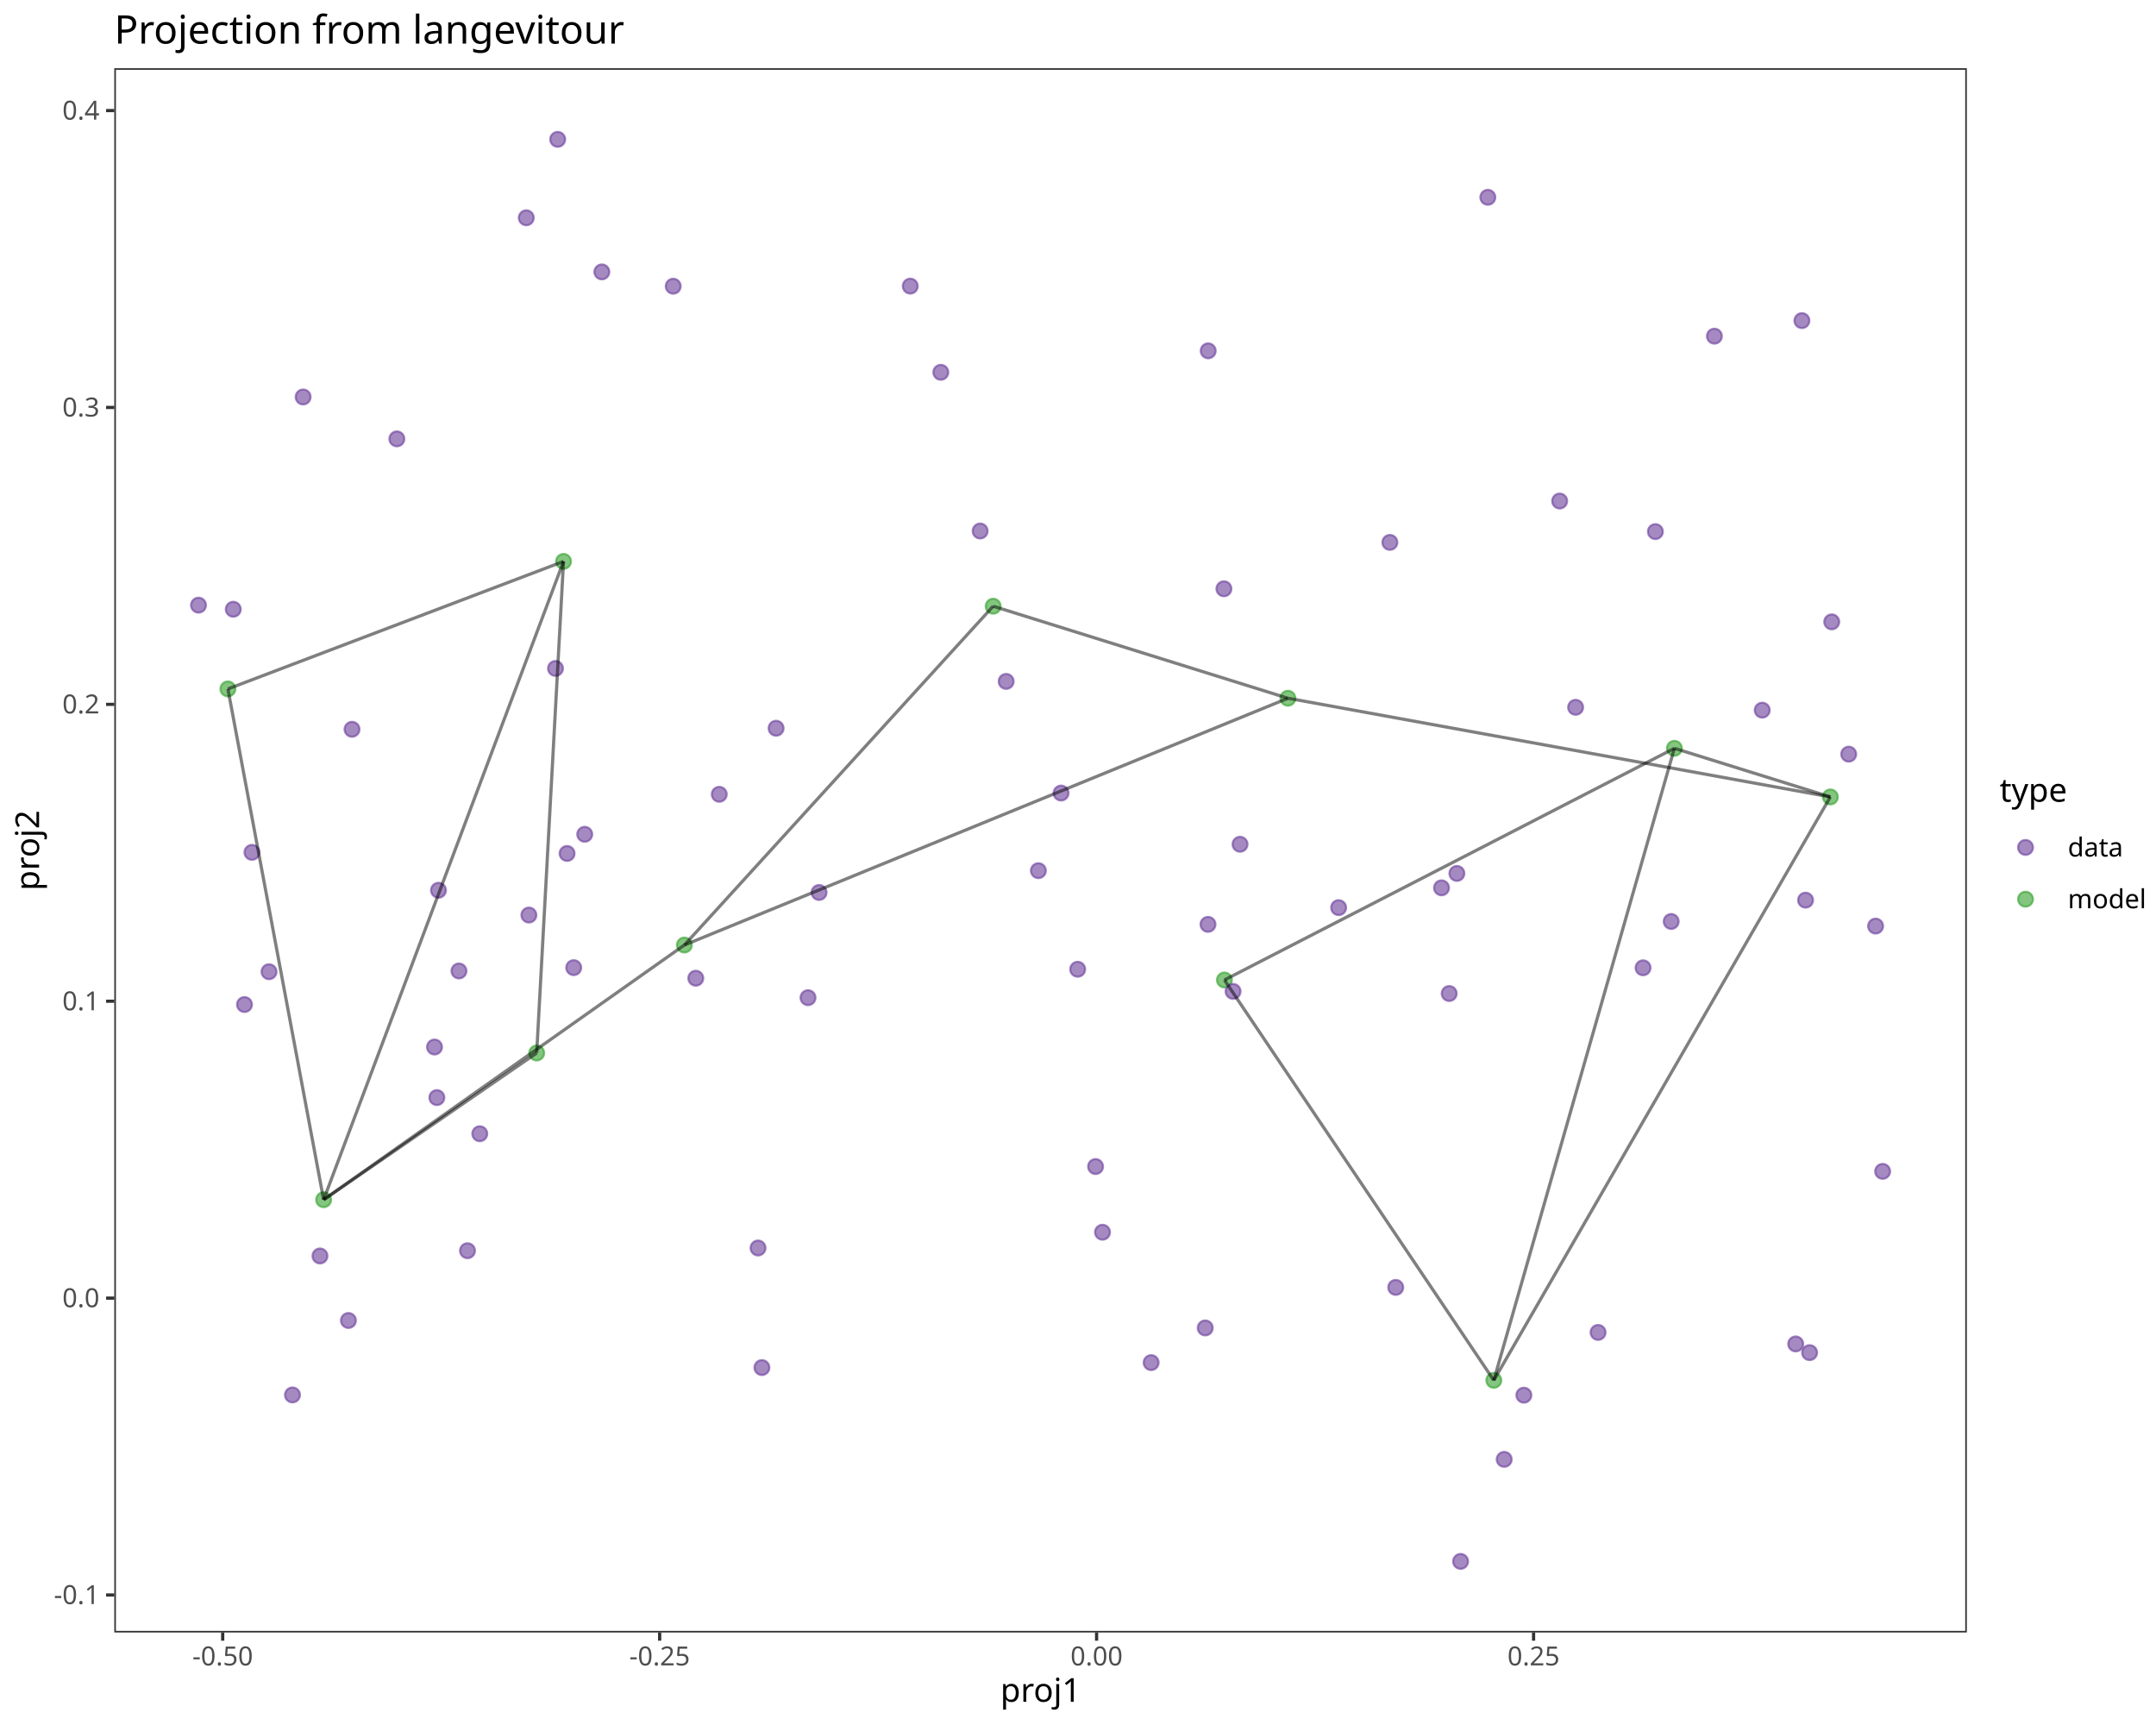
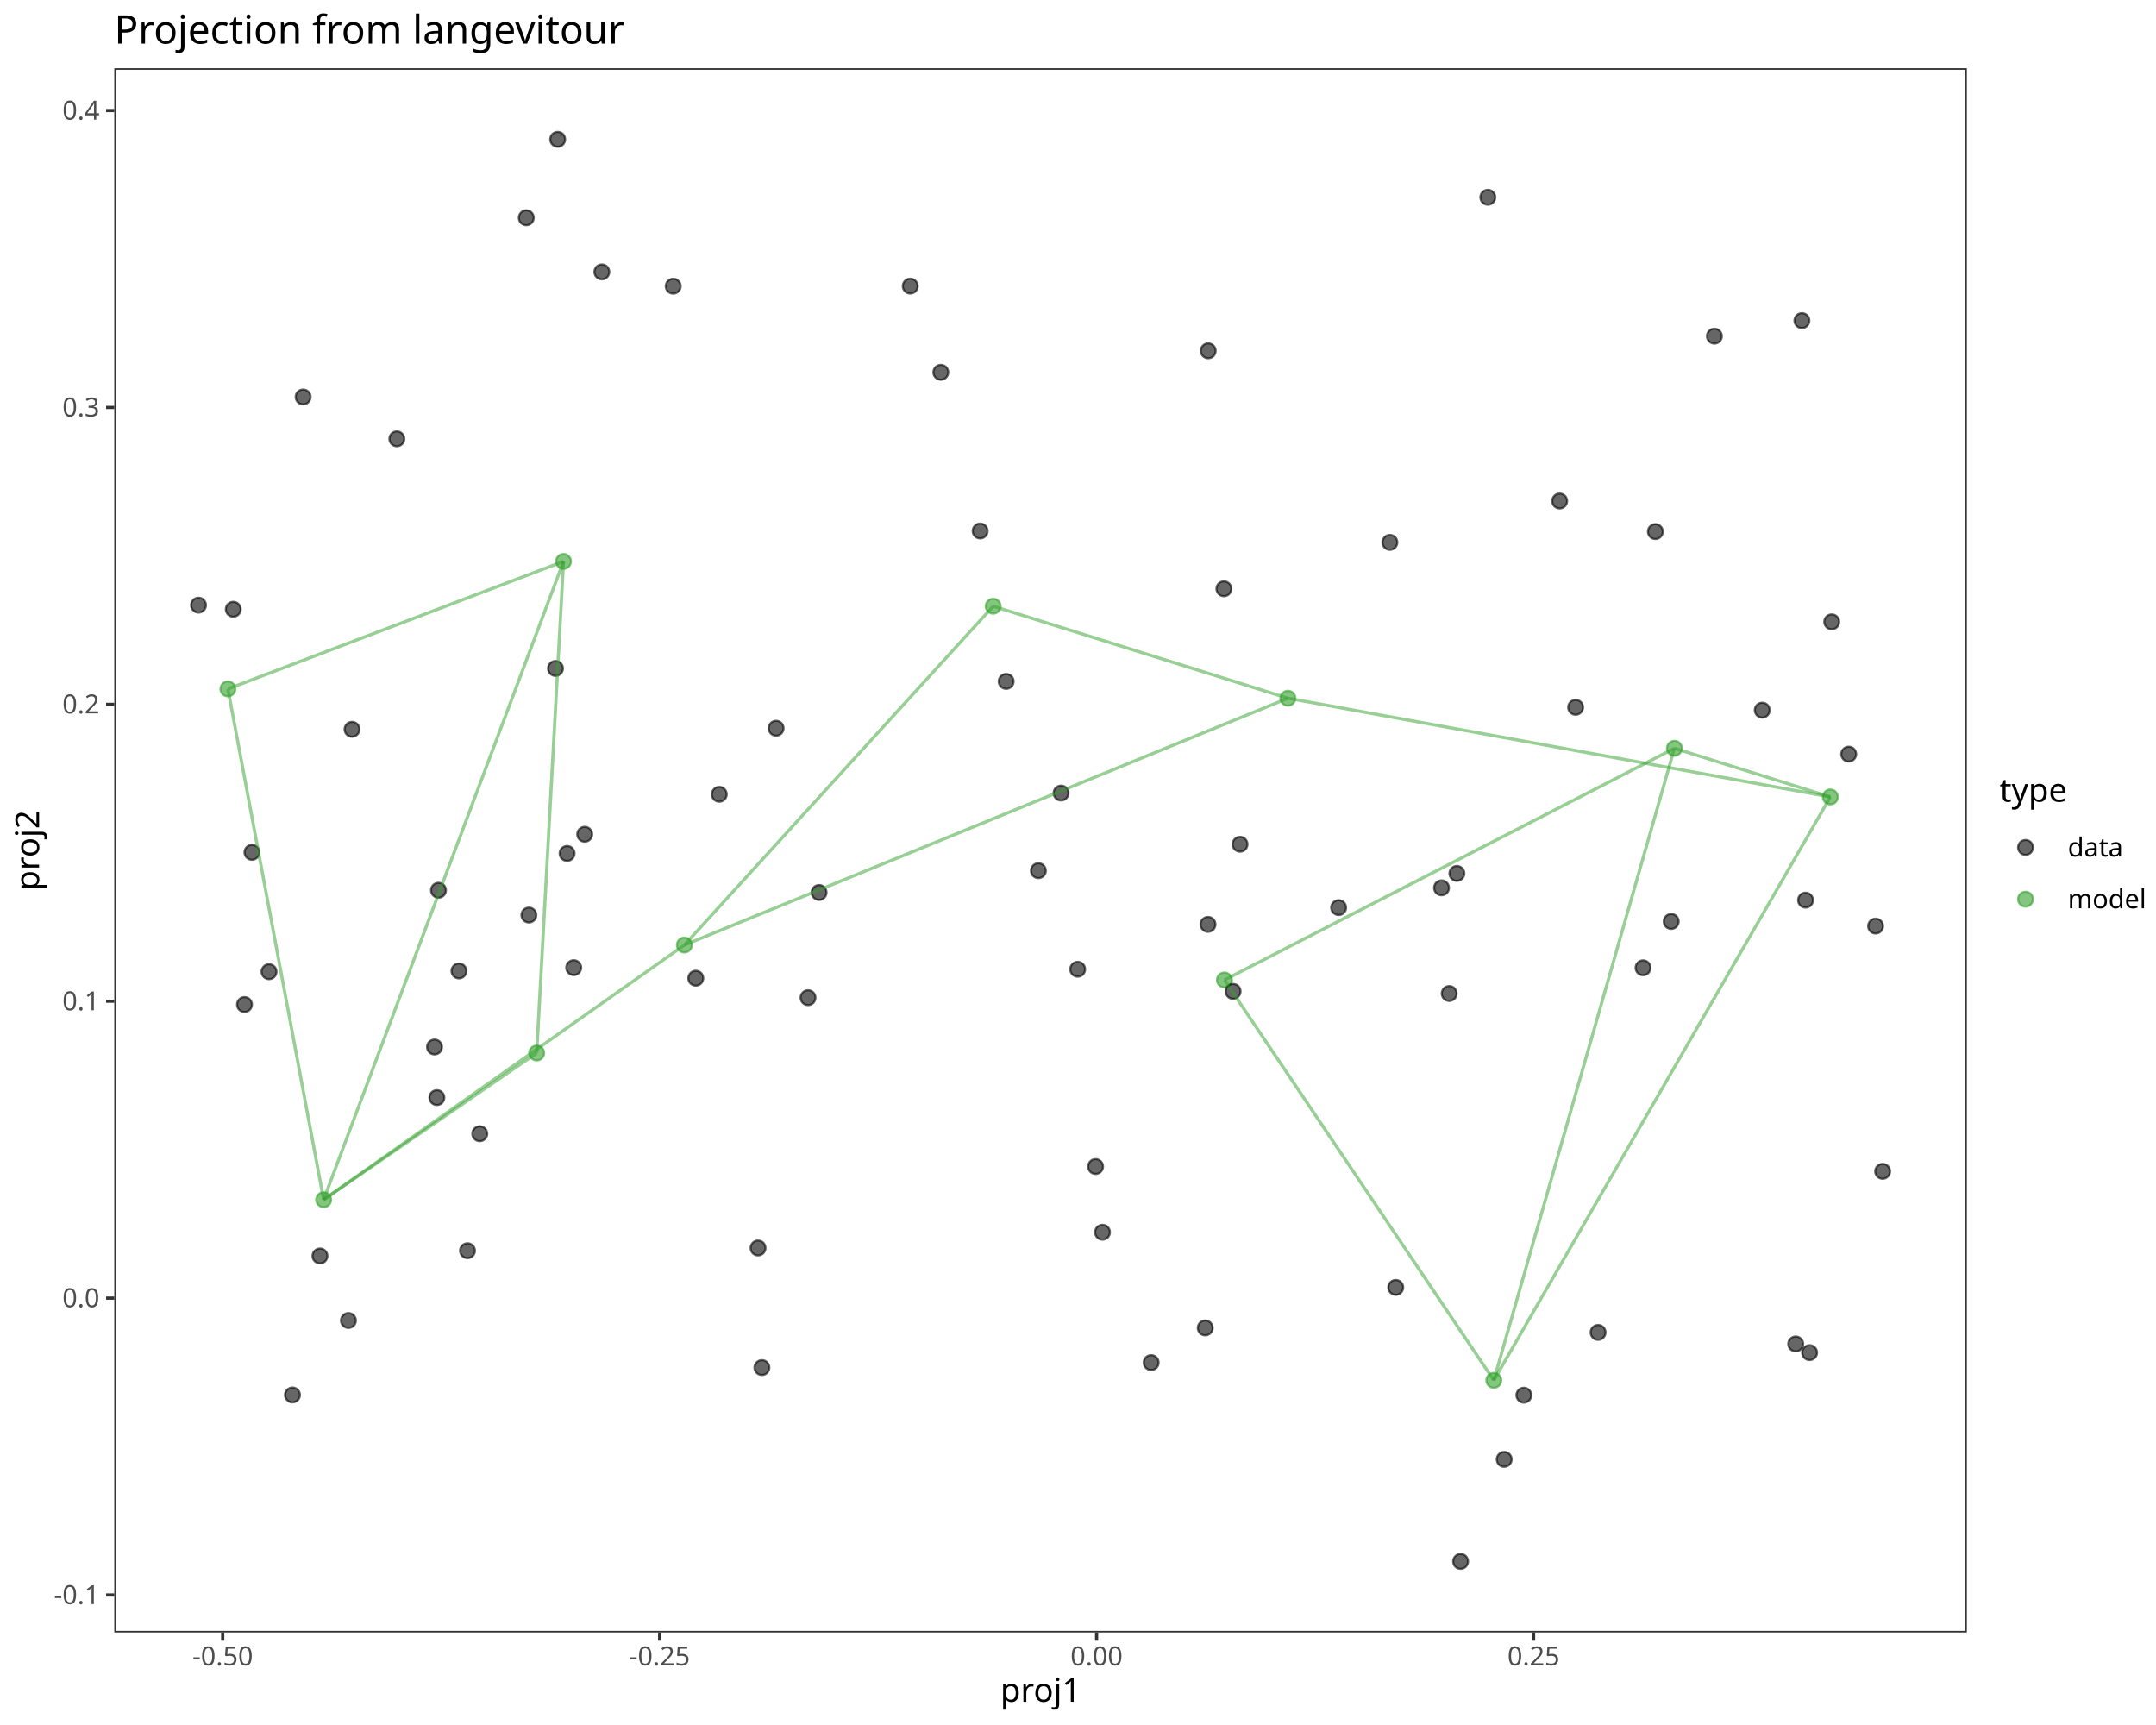
<svg xmlns="http://www.w3.org/2000/svg" class="svglite" data-engine-version="2.0" width="720.00pt" height="576.00pt" viewBox="0 0 720.00 576.00">
  <defs>
    <style type="text/css">
    .svglite line, .svglite polyline, .svglite polygon, .svglite path, .svglite rect, .svglite circle {
      fill: none;
      stroke: #000000;
      stroke-linecap: round;
      stroke-linejoin: round;
      stroke-miterlimit: 10.00;
    }
  </style>
  </defs>
  <rect width="100%" height="100%" style="stroke: none; fill: #FFFFFF;" />
  <defs>
    <clipPath id="cpMC4wMHw3MjAuMDB8MC4wMHw1NzYuMDA=">
      <rect x="0.00" y="0.00" width="720.00" height="576.00" />
    </clipPath>
  </defs>
  <g clip-path="url(#cpMC4wMHw3MjAuMDB8MC4wMHw1NzYuMDA=)">
    <rect x="0.00" y="0.00" width="720.00" height="576.00" style="stroke-width: 1.07; stroke: #FFFFFF; fill: #FFFFFF;" />
  </g>
  <defs>
    <clipPath id="cpMzguMTd8NjU2LjgzfDIyLjc4fDU0NS4xMQ==">
      <rect x="38.17" y="22.78" width="618.66" height="522.33" />
    </clipPath>
  </defs>
  <g clip-path="url(#cpMzguMTd8NjU2LjgzfDIyLjc4fDU0NS4xMQ==)">
    <rect x="38.17" y="22.78" width="618.66" height="522.33" style="stroke-width: 1.07; stroke: none; fill: #FFFFFF;" />
    <circle cx="188.19" cy="187.46" r="2.49" style="stroke-width: 0.71; stroke: #33A02C; stroke-opacity: 0.60; fill: #33A02C; fill-opacity: 0.60;" />
    <circle cx="76.11" cy="230.04" r="2.49" style="stroke-width: 0.71; stroke: #33A02C; stroke-opacity: 0.60; fill: #33A02C; fill-opacity: 0.60;" />
    <circle cx="179.23" cy="351.61" r="2.49" style="stroke-width: 0.71; stroke: #33A02C; stroke-opacity: 0.60; fill: #33A02C; fill-opacity: 0.60;" />
    <circle cx="108.08" cy="400.60" r="2.49" style="stroke-width: 0.71; stroke: #33A02C; stroke-opacity: 0.60; fill: #33A02C; fill-opacity: 0.60;" />
    <circle cx="228.55" cy="315.56" r="2.49" style="stroke-width: 0.71; stroke: #33A02C; stroke-opacity: 0.60; fill: #33A02C; fill-opacity: 0.60;" />
    <circle cx="331.67" cy="202.42" r="2.49" style="stroke-width: 0.71; stroke: #33A02C; stroke-opacity: 0.60; fill: #33A02C; fill-opacity: 0.60;" />
    <circle cx="430.10" cy="233.15" r="2.49" style="stroke-width: 0.71; stroke: #33A02C; stroke-opacity: 0.60; fill: #33A02C; fill-opacity: 0.60;" />
    <circle cx="611.25" cy="266.11" r="2.49" style="stroke-width: 0.71; stroke: #33A02C; stroke-opacity: 0.60; fill: #33A02C; fill-opacity: 0.60;" />
    <circle cx="559.17" cy="249.87" r="2.49" style="stroke-width: 0.71; stroke: #33A02C; stroke-opacity: 0.60; fill: #33A02C; fill-opacity: 0.60;" />
    <circle cx="498.86" cy="460.91" r="2.49" style="stroke-width: 0.71; stroke: #33A02C; stroke-opacity: 0.60; fill: #33A02C; fill-opacity: 0.60;" />
    <circle cx="408.90" cy="327.23" r="2.49" style="stroke-width: 0.71; stroke: #33A02C; stroke-opacity: 0.60; fill: #33A02C; fill-opacity: 0.60;" />
-     <circle cx="145.89" cy="366.50" r="2.49" style="stroke-width: 0.71; stroke: #6A3D9A; stroke-opacity: 0.60; fill: #6A3D9A; fill-opacity: 0.60;" />
-     <circle cx="359.89" cy="323.65" r="2.49" style="stroke-width: 0.71; stroke: #6A3D9A; stroke-opacity: 0.60; fill: #6A3D9A; fill-opacity: 0.60;" />
-     <circle cx="483.96" cy="331.75" r="2.49" style="stroke-width: 0.71; stroke: #6A3D9A; stroke-opacity: 0.60; fill: #6A3D9A; fill-opacity: 0.60;" />
-     <circle cx="186.24" cy="46.53" r="2.49" style="stroke-width: 0.71; stroke: #6A3D9A; stroke-opacity: 0.60; fill: #6A3D9A; fill-opacity: 0.60;" />
-     <circle cx="97.67" cy="465.79" r="2.49" style="stroke-width: 0.71; stroke: #6A3D9A; stroke-opacity: 0.60; fill: #6A3D9A; fill-opacity: 0.60;" />
-     <circle cx="411.79" cy="331.04" r="2.49" style="stroke-width: 0.71; stroke: #6A3D9A; stroke-opacity: 0.60; fill: #6A3D9A; fill-opacity: 0.60;" />
-     <circle cx="354.35" cy="264.81" r="2.49" style="stroke-width: 0.71; stroke: #6A3D9A; stroke-opacity: 0.60; fill: #6A3D9A; fill-opacity: 0.60;" />
-     <circle cx="195.27" cy="278.58" r="2.49" style="stroke-width: 0.71; stroke: #6A3D9A; stroke-opacity: 0.60; fill: #6A3D9A; fill-opacity: 0.60;" />
-     <circle cx="365.87" cy="389.52" r="2.49" style="stroke-width: 0.71; stroke: #6A3D9A; stroke-opacity: 0.60; fill: #6A3D9A; fill-opacity: 0.60;" />
-     <circle cx="466.11" cy="429.88" r="2.49" style="stroke-width: 0.71; stroke: #6A3D9A; stroke-opacity: 0.60; fill: #6A3D9A; fill-opacity: 0.60;" />
-     <circle cx="185.51" cy="223.20" r="2.49" style="stroke-width: 0.71; stroke: #6A3D9A; stroke-opacity: 0.60; fill: #6A3D9A; fill-opacity: 0.60;" />
-     <circle cx="160.22" cy="378.57" r="2.49" style="stroke-width: 0.71; stroke: #6A3D9A; stroke-opacity: 0.60; fill: #6A3D9A; fill-opacity: 0.60;" />
-     <circle cx="502.33" cy="487.30" r="2.49" style="stroke-width: 0.71; stroke: #6A3D9A; stroke-opacity: 0.60; fill: #6A3D9A; fill-opacity: 0.60;" />
-     <circle cx="240.20" cy="265.23" r="2.49" style="stroke-width: 0.71; stroke: #6A3D9A; stroke-opacity: 0.60; fill: #6A3D9A; fill-opacity: 0.60;" />
-     <circle cx="189.38" cy="284.98" r="2.49" style="stroke-width: 0.71; stroke: #6A3D9A; stroke-opacity: 0.60; fill: #6A3D9A; fill-opacity: 0.60;" />
-     <circle cx="617.38" cy="251.82" r="2.49" style="stroke-width: 0.71; stroke: #6A3D9A; stroke-opacity: 0.60; fill: #6A3D9A; fill-opacity: 0.60;" />
-     <circle cx="106.85" cy="419.38" r="2.49" style="stroke-width: 0.71; stroke: #6A3D9A; stroke-opacity: 0.60; fill: #6A3D9A; fill-opacity: 0.60;" />
-     <circle cx="626.36" cy="309.23" r="2.49" style="stroke-width: 0.71; stroke: #6A3D9A; stroke-opacity: 0.60; fill: #6A3D9A; fill-opacity: 0.60;" />
-     <circle cx="176.62" cy="305.55" r="2.49" style="stroke-width: 0.71; stroke: #6A3D9A; stroke-opacity: 0.60; fill: #6A3D9A; fill-opacity: 0.60;" />
-     <circle cx="175.75" cy="72.72" r="2.49" style="stroke-width: 0.71; stroke: #6A3D9A; stroke-opacity: 0.60; fill: #6A3D9A; fill-opacity: 0.60;" />
-     <circle cx="336.01" cy="227.53" r="2.49" style="stroke-width: 0.71; stroke: #6A3D9A; stroke-opacity: 0.60; fill: #6A3D9A; fill-opacity: 0.60;" />
-     <circle cx="314.19" cy="124.32" r="2.49" style="stroke-width: 0.71; stroke: #6A3D9A; stroke-opacity: 0.60; fill: #6A3D9A; fill-opacity: 0.60;" />
-     <circle cx="146.43" cy="297.27" r="2.49" style="stroke-width: 0.71; stroke: #6A3D9A; stroke-opacity: 0.60; fill: #6A3D9A; fill-opacity: 0.60;" />
-     <circle cx="447.04" cy="303.07" r="2.49" style="stroke-width: 0.71; stroke: #6A3D9A; stroke-opacity: 0.60; fill: #6A3D9A; fill-opacity: 0.60;" />
-     <circle cx="572.53" cy="112.25" r="2.49" style="stroke-width: 0.71; stroke: #6A3D9A; stroke-opacity: 0.60; fill: #6A3D9A; fill-opacity: 0.60;" />
-     <circle cx="84.14" cy="284.61" r="2.49" style="stroke-width: 0.71; stroke: #6A3D9A; stroke-opacity: 0.60; fill: #6A3D9A; fill-opacity: 0.60;" />
-     <circle cx="156.12" cy="417.63" r="2.49" style="stroke-width: 0.71; stroke: #6A3D9A; stroke-opacity: 0.60; fill: #6A3D9A; fill-opacity: 0.60;" />
-     <circle cx="269.84" cy="333.14" r="2.49" style="stroke-width: 0.71; stroke: #6A3D9A; stroke-opacity: 0.60; fill: #6A3D9A; fill-opacity: 0.60;" />
-     <circle cx="117.56" cy="243.52" r="2.49" style="stroke-width: 0.71; stroke: #6A3D9A; stroke-opacity: 0.60; fill: #6A3D9A; fill-opacity: 0.60;" />
-     <circle cx="273.53" cy="298.01" r="2.49" style="stroke-width: 0.71; stroke: #6A3D9A; stroke-opacity: 0.60; fill: #6A3D9A; fill-opacity: 0.60;" />
-     <circle cx="496.86" cy="65.88" r="2.49" style="stroke-width: 0.71; stroke: #6A3D9A; stroke-opacity: 0.60; fill: #6A3D9A; fill-opacity: 0.60;" />
-     <circle cx="558.10" cy="307.69" r="2.49" style="stroke-width: 0.71; stroke: #6A3D9A; stroke-opacity: 0.60; fill: #6A3D9A; fill-opacity: 0.60;" />
-     <circle cx="259.18" cy="243.17" r="2.49" style="stroke-width: 0.71; stroke: #6A3D9A; stroke-opacity: 0.60; fill: #6A3D9A; fill-opacity: 0.60;" />
-     <circle cx="145.11" cy="349.61" r="2.49" style="stroke-width: 0.71; stroke: #6A3D9A; stroke-opacity: 0.60; fill: #6A3D9A; fill-opacity: 0.60;" />
-     <circle cx="384.43" cy="454.99" r="2.49" style="stroke-width: 0.71; stroke: #6A3D9A; stroke-opacity: 0.60; fill: #6A3D9A; fill-opacity: 0.60;" />
-     <circle cx="303.98" cy="95.54" r="2.49" style="stroke-width: 0.71; stroke: #6A3D9A; stroke-opacity: 0.60; fill: #6A3D9A; fill-opacity: 0.60;" />
-     <circle cx="588.50" cy="237.13" r="2.49" style="stroke-width: 0.71; stroke: #6A3D9A; stroke-opacity: 0.60; fill: #6A3D9A; fill-opacity: 0.60;" />
-     <circle cx="403.41" cy="308.66" r="2.49" style="stroke-width: 0.71; stroke: #6A3D9A; stroke-opacity: 0.60; fill: #6A3D9A; fill-opacity: 0.60;" />
-     <circle cx="414.11" cy="281.91" r="2.49" style="stroke-width: 0.71; stroke: #6A3D9A; stroke-opacity: 0.60; fill: #6A3D9A; fill-opacity: 0.60;" />
-     <circle cx="232.36" cy="326.64" r="2.49" style="stroke-width: 0.71; stroke: #6A3D9A; stroke-opacity: 0.60; fill: #6A3D9A; fill-opacity: 0.60;" />
-     <circle cx="116.36" cy="440.93" r="2.49" style="stroke-width: 0.71; stroke: #6A3D9A; stroke-opacity: 0.60; fill: #6A3D9A; fill-opacity: 0.60;" />
-     <circle cx="520.85" cy="167.30" r="2.49" style="stroke-width: 0.71; stroke: #6A3D9A; stroke-opacity: 0.60; fill: #6A3D9A; fill-opacity: 0.60;" />
-     <circle cx="66.29" cy="202.07" r="2.49" style="stroke-width: 0.71; stroke: #6A3D9A; stroke-opacity: 0.60; fill: #6A3D9A; fill-opacity: 0.60;" />
-     <circle cx="526.18" cy="236.18" r="2.49" style="stroke-width: 0.71; stroke: #6A3D9A; stroke-opacity: 0.60; fill: #6A3D9A; fill-opacity: 0.60;" />
-     <circle cx="464.15" cy="181.11" r="2.49" style="stroke-width: 0.71; stroke: #6A3D9A; stroke-opacity: 0.60; fill: #6A3D9A; fill-opacity: 0.60;" />
-     <circle cx="601.75" cy="107.06" r="2.49" style="stroke-width: 0.71; stroke: #6A3D9A; stroke-opacity: 0.60; fill: #6A3D9A; fill-opacity: 0.60;" />
-     <circle cx="224.82" cy="95.57" r="2.49" style="stroke-width: 0.71; stroke: #6A3D9A; stroke-opacity: 0.60; fill: #6A3D9A; fill-opacity: 0.60;" />
-     <circle cx="191.59" cy="323.11" r="2.49" style="stroke-width: 0.71; stroke: #6A3D9A; stroke-opacity: 0.60; fill: #6A3D9A; fill-opacity: 0.60;" />
-     <circle cx="368.18" cy="411.46" r="2.49" style="stroke-width: 0.71; stroke: #6A3D9A; stroke-opacity: 0.60; fill: #6A3D9A; fill-opacity: 0.60;" />
-     <circle cx="153.27" cy="324.22" r="2.49" style="stroke-width: 0.71; stroke: #6A3D9A; stroke-opacity: 0.60; fill: #6A3D9A; fill-opacity: 0.60;" />
-     <circle cx="327.32" cy="177.31" r="2.49" style="stroke-width: 0.71; stroke: #6A3D9A; stroke-opacity: 0.60; fill: #6A3D9A; fill-opacity: 0.60;" />
-     <circle cx="346.77" cy="290.73" r="2.49" style="stroke-width: 0.71; stroke: #6A3D9A; stroke-opacity: 0.60; fill: #6A3D9A; fill-opacity: 0.60;" />
-     <circle cx="486.53" cy="291.65" r="2.49" style="stroke-width: 0.71; stroke: #6A3D9A; stroke-opacity: 0.60; fill: #6A3D9A; fill-opacity: 0.60;" />
-     <circle cx="132.53" cy="146.54" r="2.49" style="stroke-width: 0.71; stroke: #6A3D9A; stroke-opacity: 0.60; fill: #6A3D9A; fill-opacity: 0.60;" />
-     <circle cx="602.97" cy="300.57" r="2.49" style="stroke-width: 0.71; stroke: #6A3D9A; stroke-opacity: 0.60; fill: #6A3D9A; fill-opacity: 0.60;" />
-     <circle cx="552.82" cy="177.51" r="2.49" style="stroke-width: 0.71; stroke: #6A3D9A; stroke-opacity: 0.60; fill: #6A3D9A; fill-opacity: 0.60;" />
-     <circle cx="408.73" cy="196.60" r="2.49" style="stroke-width: 0.71; stroke: #6A3D9A; stroke-opacity: 0.60; fill: #6A3D9A; fill-opacity: 0.60;" />
-     <circle cx="508.90" cy="465.87" r="2.49" style="stroke-width: 0.71; stroke: #6A3D9A; stroke-opacity: 0.60; fill: #6A3D9A; fill-opacity: 0.60;" />
-     <circle cx="487.77" cy="521.37" r="2.49" style="stroke-width: 0.71; stroke: #6A3D9A; stroke-opacity: 0.60; fill: #6A3D9A; fill-opacity: 0.60;" />
-     <circle cx="89.84" cy="324.47" r="2.49" style="stroke-width: 0.71; stroke: #6A3D9A; stroke-opacity: 0.60; fill: #6A3D9A; fill-opacity: 0.60;" />
-     <circle cx="481.40" cy="296.46" r="2.49" style="stroke-width: 0.71; stroke: #6A3D9A; stroke-opacity: 0.60; fill: #6A3D9A; fill-opacity: 0.60;" />
-     <circle cx="533.68" cy="444.91" r="2.49" style="stroke-width: 0.71; stroke: #6A3D9A; stroke-opacity: 0.60; fill: #6A3D9A; fill-opacity: 0.60;" />
-     <circle cx="253.15" cy="416.72" r="2.49" style="stroke-width: 0.71; stroke: #6A3D9A; stroke-opacity: 0.60; fill: #6A3D9A; fill-opacity: 0.60;" />
-     <circle cx="402.49" cy="443.41" r="2.49" style="stroke-width: 0.71; stroke: #6A3D9A; stroke-opacity: 0.60; fill: #6A3D9A; fill-opacity: 0.60;" />
-     <circle cx="81.65" cy="335.43" r="2.49" style="stroke-width: 0.71; stroke: #6A3D9A; stroke-opacity: 0.60; fill: #6A3D9A; fill-opacity: 0.60;" />
-     <circle cx="101.23" cy="132.55" r="2.49" style="stroke-width: 0.71; stroke: #6A3D9A; stroke-opacity: 0.60; fill: #6A3D9A; fill-opacity: 0.60;" />
-     <circle cx="628.71" cy="391.13" r="2.49" style="stroke-width: 0.71; stroke: #6A3D9A; stroke-opacity: 0.60; fill: #6A3D9A; fill-opacity: 0.60;" />
-     <circle cx="403.48" cy="117.15" r="2.49" style="stroke-width: 0.71; stroke: #6A3D9A; stroke-opacity: 0.60; fill: #6A3D9A; fill-opacity: 0.60;" />
-     <circle cx="611.71" cy="207.64" r="2.49" style="stroke-width: 0.71; stroke: #6A3D9A; stroke-opacity: 0.60; fill: #6A3D9A; fill-opacity: 0.60;" />
-     <circle cx="599.68" cy="448.76" r="2.49" style="stroke-width: 0.71; stroke: #6A3D9A; stroke-opacity: 0.60; fill: #6A3D9A; fill-opacity: 0.60;" />
-     <circle cx="548.70" cy="323.16" r="2.49" style="stroke-width: 0.71; stroke: #6A3D9A; stroke-opacity: 0.60; fill: #6A3D9A; fill-opacity: 0.60;" />
-     <circle cx="254.44" cy="456.65" r="2.49" style="stroke-width: 0.71; stroke: #6A3D9A; stroke-opacity: 0.60; fill: #6A3D9A; fill-opacity: 0.60;" />
-     <circle cx="200.99" cy="90.79" r="2.49" style="stroke-width: 0.71; stroke: #6A3D9A; stroke-opacity: 0.60; fill: #6A3D9A; fill-opacity: 0.60;" />
-     <circle cx="77.90" cy="203.44" r="2.49" style="stroke-width: 0.71; stroke: #6A3D9A; stroke-opacity: 0.60; fill: #6A3D9A; fill-opacity: 0.60;" />
-     <circle cx="604.32" cy="451.66" r="2.49" style="stroke-width: 0.71; stroke: #6A3D9A; stroke-opacity: 0.60; fill: #6A3D9A; fill-opacity: 0.60;" />
-     <line x1="188.19" y1="187.46" x2="108.08" y2="400.60" style="stroke-width: 1.07; stroke: #000000; stroke-opacity: 0.50; stroke-linecap: butt;" />
-     <line x1="76.11" y1="230.04" x2="108.08" y2="400.60" style="stroke-width: 1.07; stroke: #000000; stroke-opacity: 0.50; stroke-linecap: butt;" />
-     <line x1="228.55" y1="315.56" x2="430.10" y2="233.15" style="stroke-width: 1.07; stroke: #000000; stroke-opacity: 0.50; stroke-linecap: butt;" />
-     <line x1="430.10" y1="233.15" x2="611.25" y2="266.11" style="stroke-width: 1.07; stroke: #000000; stroke-opacity: 0.50; stroke-linecap: butt;" />
-     <line x1="559.17" y1="249.87" x2="498.86" y2="460.91" style="stroke-width: 1.07; stroke: #000000; stroke-opacity: 0.50; stroke-linecap: butt;" />
-     <line x1="611.25" y1="266.11" x2="498.86" y2="460.91" style="stroke-width: 1.07; stroke: #000000; stroke-opacity: 0.50; stroke-linecap: butt;" />
-     <line x1="559.17" y1="249.87" x2="408.90" y2="327.23" style="stroke-width: 1.07; stroke: #000000; stroke-opacity: 0.50; stroke-linecap: butt;" />
-     <line x1="188.19" y1="187.46" x2="179.23" y2="351.61" style="stroke-width: 1.07; stroke: #000000; stroke-opacity: 0.50; stroke-linecap: butt;" />
-     <line x1="188.19" y1="187.46" x2="76.11" y2="230.04" style="stroke-width: 1.07; stroke: #000000; stroke-opacity: 0.50; stroke-linecap: butt;" />
-     <line x1="108.08" y1="400.60" x2="228.55" y2="315.56" style="stroke-width: 1.07; stroke: #000000; stroke-opacity: 0.50; stroke-linecap: butt;" />
-     <line x1="331.67" y1="202.42" x2="430.10" y2="233.15" style="stroke-width: 1.07; stroke: #000000; stroke-opacity: 0.50; stroke-linecap: butt;" />
-     <line x1="498.86" y1="460.91" x2="408.90" y2="327.23" style="stroke-width: 1.07; stroke: #000000; stroke-opacity: 0.50; stroke-linecap: butt;" />
-     <line x1="179.23" y1="351.61" x2="108.08" y2="400.60" style="stroke-width: 1.07; stroke: #000000; stroke-opacity: 0.50; stroke-linecap: butt;" />
-     <line x1="228.55" y1="315.56" x2="331.67" y2="202.42" style="stroke-width: 1.07; stroke: #000000; stroke-opacity: 0.50; stroke-linecap: butt;" />
-     <line x1="611.25" y1="266.11" x2="559.17" y2="249.87" style="stroke-width: 1.07; stroke: #000000; stroke-opacity: 0.50; stroke-linecap: butt;" />
+     <circle cx="145.89" cy="366.50" r="2.49" style="stroke-width: 0.71; stroke: #000000; stroke-opacity: 0.60; fill: #000000; fill-opacity: 0.60;" />
+     <circle cx="359.89" cy="323.65" r="2.49" style="stroke-width: 0.71; stroke: #000000; stroke-opacity: 0.60; fill: #000000; fill-opacity: 0.60;" />
+     <circle cx="483.96" cy="331.75" r="2.49" style="stroke-width: 0.71; stroke: #000000; stroke-opacity: 0.60; fill: #000000; fill-opacity: 0.60;" />
+     <circle cx="186.24" cy="46.53" r="2.49" style="stroke-width: 0.71; stroke: #000000; stroke-opacity: 0.60; fill: #000000; fill-opacity: 0.60;" />
+     <circle cx="97.67" cy="465.79" r="2.49" style="stroke-width: 0.71; stroke: #000000; stroke-opacity: 0.60; fill: #000000; fill-opacity: 0.60;" />
+     <circle cx="411.79" cy="331.04" r="2.49" style="stroke-width: 0.71; stroke: #000000; stroke-opacity: 0.60; fill: #000000; fill-opacity: 0.60;" />
+     <circle cx="354.35" cy="264.81" r="2.49" style="stroke-width: 0.71; stroke: #000000; stroke-opacity: 0.60; fill: #000000; fill-opacity: 0.60;" />
+     <circle cx="195.27" cy="278.58" r="2.49" style="stroke-width: 0.71; stroke: #000000; stroke-opacity: 0.60; fill: #000000; fill-opacity: 0.60;" />
+     <circle cx="365.87" cy="389.52" r="2.49" style="stroke-width: 0.71; stroke: #000000; stroke-opacity: 0.60; fill: #000000; fill-opacity: 0.60;" />
+     <circle cx="466.11" cy="429.88" r="2.49" style="stroke-width: 0.71; stroke: #000000; stroke-opacity: 0.60; fill: #000000; fill-opacity: 0.60;" />
+     <circle cx="185.51" cy="223.20" r="2.49" style="stroke-width: 0.71; stroke: #000000; stroke-opacity: 0.60; fill: #000000; fill-opacity: 0.60;" />
+     <circle cx="160.22" cy="378.57" r="2.49" style="stroke-width: 0.71; stroke: #000000; stroke-opacity: 0.60; fill: #000000; fill-opacity: 0.60;" />
+     <circle cx="502.33" cy="487.30" r="2.49" style="stroke-width: 0.71; stroke: #000000; stroke-opacity: 0.60; fill: #000000; fill-opacity: 0.60;" />
+     <circle cx="240.20" cy="265.23" r="2.49" style="stroke-width: 0.71; stroke: #000000; stroke-opacity: 0.60; fill: #000000; fill-opacity: 0.60;" />
+     <circle cx="189.38" cy="284.98" r="2.49" style="stroke-width: 0.71; stroke: #000000; stroke-opacity: 0.60; fill: #000000; fill-opacity: 0.60;" />
+     <circle cx="617.38" cy="251.82" r="2.49" style="stroke-width: 0.71; stroke: #000000; stroke-opacity: 0.60; fill: #000000; fill-opacity: 0.60;" />
+     <circle cx="106.85" cy="419.38" r="2.49" style="stroke-width: 0.71; stroke: #000000; stroke-opacity: 0.60; fill: #000000; fill-opacity: 0.60;" />
+     <circle cx="626.36" cy="309.23" r="2.49" style="stroke-width: 0.71; stroke: #000000; stroke-opacity: 0.60; fill: #000000; fill-opacity: 0.60;" />
+     <circle cx="176.62" cy="305.55" r="2.49" style="stroke-width: 0.71; stroke: #000000; stroke-opacity: 0.60; fill: #000000; fill-opacity: 0.60;" />
+     <circle cx="175.75" cy="72.72" r="2.49" style="stroke-width: 0.71; stroke: #000000; stroke-opacity: 0.60; fill: #000000; fill-opacity: 0.60;" />
+     <circle cx="336.01" cy="227.53" r="2.49" style="stroke-width: 0.71; stroke: #000000; stroke-opacity: 0.60; fill: #000000; fill-opacity: 0.60;" />
+     <circle cx="314.19" cy="124.32" r="2.49" style="stroke-width: 0.71; stroke: #000000; stroke-opacity: 0.60; fill: #000000; fill-opacity: 0.60;" />
+     <circle cx="146.43" cy="297.27" r="2.49" style="stroke-width: 0.71; stroke: #000000; stroke-opacity: 0.60; fill: #000000; fill-opacity: 0.60;" />
+     <circle cx="447.04" cy="303.07" r="2.49" style="stroke-width: 0.71; stroke: #000000; stroke-opacity: 0.60; fill: #000000; fill-opacity: 0.60;" />
+     <circle cx="572.53" cy="112.25" r="2.49" style="stroke-width: 0.71; stroke: #000000; stroke-opacity: 0.60; fill: #000000; fill-opacity: 0.60;" />
+     <circle cx="84.14" cy="284.61" r="2.49" style="stroke-width: 0.71; stroke: #000000; stroke-opacity: 0.60; fill: #000000; fill-opacity: 0.60;" />
+     <circle cx="156.12" cy="417.63" r="2.49" style="stroke-width: 0.71; stroke: #000000; stroke-opacity: 0.60; fill: #000000; fill-opacity: 0.60;" />
+     <circle cx="269.84" cy="333.14" r="2.49" style="stroke-width: 0.71; stroke: #000000; stroke-opacity: 0.60; fill: #000000; fill-opacity: 0.60;" />
+     <circle cx="117.56" cy="243.52" r="2.49" style="stroke-width: 0.71; stroke: #000000; stroke-opacity: 0.60; fill: #000000; fill-opacity: 0.60;" />
+     <circle cx="273.53" cy="298.01" r="2.49" style="stroke-width: 0.71; stroke: #000000; stroke-opacity: 0.60; fill: #000000; fill-opacity: 0.60;" />
+     <circle cx="496.86" cy="65.88" r="2.49" style="stroke-width: 0.71; stroke: #000000; stroke-opacity: 0.60; fill: #000000; fill-opacity: 0.60;" />
+     <circle cx="558.10" cy="307.69" r="2.49" style="stroke-width: 0.71; stroke: #000000; stroke-opacity: 0.60; fill: #000000; fill-opacity: 0.60;" />
+     <circle cx="259.18" cy="243.17" r="2.49" style="stroke-width: 0.71; stroke: #000000; stroke-opacity: 0.60; fill: #000000; fill-opacity: 0.60;" />
+     <circle cx="145.11" cy="349.61" r="2.49" style="stroke-width: 0.71; stroke: #000000; stroke-opacity: 0.60; fill: #000000; fill-opacity: 0.60;" />
+     <circle cx="384.43" cy="454.99" r="2.49" style="stroke-width: 0.71; stroke: #000000; stroke-opacity: 0.60; fill: #000000; fill-opacity: 0.60;" />
+     <circle cx="303.98" cy="95.54" r="2.49" style="stroke-width: 0.71; stroke: #000000; stroke-opacity: 0.60; fill: #000000; fill-opacity: 0.60;" />
+     <circle cx="588.50" cy="237.13" r="2.49" style="stroke-width: 0.71; stroke: #000000; stroke-opacity: 0.60; fill: #000000; fill-opacity: 0.60;" />
+     <circle cx="403.41" cy="308.66" r="2.49" style="stroke-width: 0.71; stroke: #000000; stroke-opacity: 0.60; fill: #000000; fill-opacity: 0.60;" />
+     <circle cx="414.11" cy="281.91" r="2.49" style="stroke-width: 0.71; stroke: #000000; stroke-opacity: 0.60; fill: #000000; fill-opacity: 0.60;" />
+     <circle cx="232.36" cy="326.64" r="2.49" style="stroke-width: 0.71; stroke: #000000; stroke-opacity: 0.60; fill: #000000; fill-opacity: 0.60;" />
+     <circle cx="116.36" cy="440.93" r="2.49" style="stroke-width: 0.71; stroke: #000000; stroke-opacity: 0.60; fill: #000000; fill-opacity: 0.60;" />
+     <circle cx="520.85" cy="167.30" r="2.49" style="stroke-width: 0.71; stroke: #000000; stroke-opacity: 0.60; fill: #000000; fill-opacity: 0.60;" />
+     <circle cx="66.29" cy="202.07" r="2.49" style="stroke-width: 0.71; stroke: #000000; stroke-opacity: 0.60; fill: #000000; fill-opacity: 0.60;" />
+     <circle cx="526.18" cy="236.18" r="2.49" style="stroke-width: 0.71; stroke: #000000; stroke-opacity: 0.60; fill: #000000; fill-opacity: 0.60;" />
+     <circle cx="464.15" cy="181.11" r="2.49" style="stroke-width: 0.71; stroke: #000000; stroke-opacity: 0.60; fill: #000000; fill-opacity: 0.60;" />
+     <circle cx="601.75" cy="107.06" r="2.49" style="stroke-width: 0.71; stroke: #000000; stroke-opacity: 0.60; fill: #000000; fill-opacity: 0.60;" />
+     <circle cx="224.82" cy="95.57" r="2.49" style="stroke-width: 0.71; stroke: #000000; stroke-opacity: 0.60; fill: #000000; fill-opacity: 0.60;" />
+     <circle cx="191.59" cy="323.11" r="2.49" style="stroke-width: 0.71; stroke: #000000; stroke-opacity: 0.60; fill: #000000; fill-opacity: 0.60;" />
+     <circle cx="368.18" cy="411.46" r="2.49" style="stroke-width: 0.71; stroke: #000000; stroke-opacity: 0.60; fill: #000000; fill-opacity: 0.60;" />
+     <circle cx="153.27" cy="324.22" r="2.49" style="stroke-width: 0.71; stroke: #000000; stroke-opacity: 0.60; fill: #000000; fill-opacity: 0.60;" />
+     <circle cx="327.32" cy="177.31" r="2.49" style="stroke-width: 0.71; stroke: #000000; stroke-opacity: 0.60; fill: #000000; fill-opacity: 0.60;" />
+     <circle cx="346.77" cy="290.73" r="2.49" style="stroke-width: 0.71; stroke: #000000; stroke-opacity: 0.60; fill: #000000; fill-opacity: 0.60;" />
+     <circle cx="486.53" cy="291.65" r="2.49" style="stroke-width: 0.71; stroke: #000000; stroke-opacity: 0.60; fill: #000000; fill-opacity: 0.60;" />
+     <circle cx="132.53" cy="146.54" r="2.49" style="stroke-width: 0.71; stroke: #000000; stroke-opacity: 0.60; fill: #000000; fill-opacity: 0.60;" />
+     <circle cx="602.97" cy="300.57" r="2.49" style="stroke-width: 0.71; stroke: #000000; stroke-opacity: 0.60; fill: #000000; fill-opacity: 0.60;" />
+     <circle cx="552.82" cy="177.51" r="2.49" style="stroke-width: 0.71; stroke: #000000; stroke-opacity: 0.60; fill: #000000; fill-opacity: 0.60;" />
+     <circle cx="408.73" cy="196.60" r="2.49" style="stroke-width: 0.71; stroke: #000000; stroke-opacity: 0.60; fill: #000000; fill-opacity: 0.60;" />
+     <circle cx="508.90" cy="465.87" r="2.49" style="stroke-width: 0.71; stroke: #000000; stroke-opacity: 0.60; fill: #000000; fill-opacity: 0.60;" />
+     <circle cx="487.77" cy="521.37" r="2.49" style="stroke-width: 0.71; stroke: #000000; stroke-opacity: 0.60; fill: #000000; fill-opacity: 0.60;" />
+     <circle cx="89.84" cy="324.47" r="2.49" style="stroke-width: 0.71; stroke: #000000; stroke-opacity: 0.60; fill: #000000; fill-opacity: 0.60;" />
+     <circle cx="481.40" cy="296.46" r="2.49" style="stroke-width: 0.71; stroke: #000000; stroke-opacity: 0.60; fill: #000000; fill-opacity: 0.60;" />
+     <circle cx="533.68" cy="444.91" r="2.49" style="stroke-width: 0.71; stroke: #000000; stroke-opacity: 0.60; fill: #000000; fill-opacity: 0.60;" />
+     <circle cx="253.15" cy="416.72" r="2.49" style="stroke-width: 0.71; stroke: #000000; stroke-opacity: 0.60; fill: #000000; fill-opacity: 0.60;" />
+     <circle cx="402.49" cy="443.41" r="2.49" style="stroke-width: 0.71; stroke: #000000; stroke-opacity: 0.60; fill: #000000; fill-opacity: 0.60;" />
+     <circle cx="81.65" cy="335.43" r="2.49" style="stroke-width: 0.71; stroke: #000000; stroke-opacity: 0.60; fill: #000000; fill-opacity: 0.60;" />
+     <circle cx="101.23" cy="132.55" r="2.49" style="stroke-width: 0.71; stroke: #000000; stroke-opacity: 0.60; fill: #000000; fill-opacity: 0.60;" />
+     <circle cx="628.71" cy="391.13" r="2.49" style="stroke-width: 0.71; stroke: #000000; stroke-opacity: 0.60; fill: #000000; fill-opacity: 0.60;" />
+     <circle cx="403.48" cy="117.15" r="2.49" style="stroke-width: 0.71; stroke: #000000; stroke-opacity: 0.60; fill: #000000; fill-opacity: 0.60;" />
+     <circle cx="611.71" cy="207.64" r="2.49" style="stroke-width: 0.71; stroke: #000000; stroke-opacity: 0.60; fill: #000000; fill-opacity: 0.60;" />
+     <circle cx="599.68" cy="448.76" r="2.49" style="stroke-width: 0.71; stroke: #000000; stroke-opacity: 0.60; fill: #000000; fill-opacity: 0.60;" />
+     <circle cx="548.70" cy="323.16" r="2.49" style="stroke-width: 0.71; stroke: #000000; stroke-opacity: 0.60; fill: #000000; fill-opacity: 0.60;" />
+     <circle cx="254.44" cy="456.65" r="2.49" style="stroke-width: 0.71; stroke: #000000; stroke-opacity: 0.60; fill: #000000; fill-opacity: 0.60;" />
+     <circle cx="200.99" cy="90.79" r="2.49" style="stroke-width: 0.71; stroke: #000000; stroke-opacity: 0.60; fill: #000000; fill-opacity: 0.60;" />
+     <circle cx="77.90" cy="203.44" r="2.49" style="stroke-width: 0.71; stroke: #000000; stroke-opacity: 0.60; fill: #000000; fill-opacity: 0.60;" />
+     <circle cx="604.32" cy="451.66" r="2.49" style="stroke-width: 0.71; stroke: #000000; stroke-opacity: 0.60; fill: #000000; fill-opacity: 0.60;" />
+     <line x1="188.19" y1="187.46" x2="108.08" y2="400.60" style="stroke-width: 1.07; stroke: #33A02C; stroke-opacity: 0.50; stroke-linecap: butt;" />
+     <line x1="76.11" y1="230.04" x2="108.08" y2="400.60" style="stroke-width: 1.07; stroke: #33A02C; stroke-opacity: 0.50; stroke-linecap: butt;" />
+     <line x1="228.55" y1="315.56" x2="430.10" y2="233.15" style="stroke-width: 1.07; stroke: #33A02C; stroke-opacity: 0.50; stroke-linecap: butt;" />
+     <line x1="430.10" y1="233.15" x2="611.25" y2="266.11" style="stroke-width: 1.07; stroke: #33A02C; stroke-opacity: 0.50; stroke-linecap: butt;" />
+     <line x1="559.17" y1="249.87" x2="498.86" y2="460.91" style="stroke-width: 1.07; stroke: #33A02C; stroke-opacity: 0.50; stroke-linecap: butt;" />
+     <line x1="611.25" y1="266.11" x2="498.86" y2="460.91" style="stroke-width: 1.07; stroke: #33A02C; stroke-opacity: 0.50; stroke-linecap: butt;" />
+     <line x1="559.17" y1="249.87" x2="408.90" y2="327.23" style="stroke-width: 1.07; stroke: #33A02C; stroke-opacity: 0.50; stroke-linecap: butt;" />
+     <line x1="188.19" y1="187.46" x2="179.23" y2="351.61" style="stroke-width: 1.07; stroke: #33A02C; stroke-opacity: 0.50; stroke-linecap: butt;" />
+     <line x1="188.19" y1="187.46" x2="76.11" y2="230.04" style="stroke-width: 1.07; stroke: #33A02C; stroke-opacity: 0.50; stroke-linecap: butt;" />
+     <line x1="108.08" y1="400.60" x2="228.55" y2="315.56" style="stroke-width: 1.07; stroke: #33A02C; stroke-opacity: 0.50; stroke-linecap: butt;" />
+     <line x1="331.67" y1="202.42" x2="430.10" y2="233.15" style="stroke-width: 1.07; stroke: #33A02C; stroke-opacity: 0.50; stroke-linecap: butt;" />
+     <line x1="498.86" y1="460.91" x2="408.90" y2="327.23" style="stroke-width: 1.07; stroke: #33A02C; stroke-opacity: 0.50; stroke-linecap: butt;" />
+     <line x1="179.23" y1="351.61" x2="108.08" y2="400.60" style="stroke-width: 1.07; stroke: #33A02C; stroke-opacity: 0.50; stroke-linecap: butt;" />
+     <line x1="228.55" y1="315.56" x2="331.67" y2="202.42" style="stroke-width: 1.07; stroke: #33A02C; stroke-opacity: 0.50; stroke-linecap: butt;" />
+     <line x1="611.25" y1="266.11" x2="559.17" y2="249.87" style="stroke-width: 1.07; stroke: #33A02C; stroke-opacity: 0.50; stroke-linecap: butt;" />
    <rect x="38.17" y="22.78" width="618.66" height="522.33" style="stroke-width: 1.07; stroke: #333333;" />
  </g>
  <g clip-path="url(#cpMC4wMHw3MjAuMDB8MC4wMHw1NzYuMDA=)">
    <text x="33.24" y="535.62" text-anchor="end" style="font-size: 8.80px; fill: #4D4D4D; font-family: sans;" textLength="15.16px" lengthAdjust="spacingAndGlyphs">-0.1</text>
    <text x="33.24" y="436.49" text-anchor="end" style="font-size: 8.80px; fill: #4D4D4D; font-family: sans;" textLength="12.23px" lengthAdjust="spacingAndGlyphs">0.0</text>
    <text x="33.24" y="337.35" text-anchor="end" style="font-size: 8.80px; fill: #4D4D4D; font-family: sans;" textLength="12.23px" lengthAdjust="spacingAndGlyphs">0.1</text>
    <text x="33.24" y="238.22" text-anchor="end" style="font-size: 8.80px; fill: #4D4D4D; font-family: sans;" textLength="12.23px" lengthAdjust="spacingAndGlyphs">0.2</text>
    <text x="33.24" y="139.08" text-anchor="end" style="font-size: 8.80px; fill: #4D4D4D; font-family: sans;" textLength="12.23px" lengthAdjust="spacingAndGlyphs">0.3</text>
    <text x="33.24" y="39.95" text-anchor="end" style="font-size: 8.80px; fill: #4D4D4D; font-family: sans;" textLength="12.23px" lengthAdjust="spacingAndGlyphs">0.4</text>
    <polyline points="35.43,532.59 38.17,532.59 " style="stroke-width: 1.07; stroke: #333333; stroke-linecap: butt;" />
    <polyline points="35.43,433.46 38.17,433.46 " style="stroke-width: 1.07; stroke: #333333; stroke-linecap: butt;" />
    <polyline points="35.43,334.32 38.17,334.32 " style="stroke-width: 1.07; stroke: #333333; stroke-linecap: butt;" />
    <polyline points="35.43,235.19 38.17,235.19 " style="stroke-width: 1.07; stroke: #333333; stroke-linecap: butt;" />
    <polyline points="35.43,136.05 38.17,136.05 " style="stroke-width: 1.07; stroke: #333333; stroke-linecap: butt;" />
    <polyline points="35.43,36.92 38.17,36.92 " style="stroke-width: 1.07; stroke: #333333; stroke-linecap: butt;" />
    <polyline points="74.37,547.85 74.37,545.11 " style="stroke-width: 1.07; stroke: #333333; stroke-linecap: butt;" />
    <polyline points="220.29,547.85 220.29,545.11 " style="stroke-width: 1.07; stroke: #333333; stroke-linecap: butt;" />
    <polyline points="366.21,547.85 366.21,545.11 " style="stroke-width: 1.07; stroke: #333333; stroke-linecap: butt;" />
    <polyline points="512.14,547.85 512.14,545.11 " style="stroke-width: 1.07; stroke: #333333; stroke-linecap: butt;" />
    <text x="74.37" y="556.10" text-anchor="middle" style="font-size: 8.80px; fill: #4D4D4D; font-family: sans;" textLength="20.06px" lengthAdjust="spacingAndGlyphs">-0.50</text>
    <text x="220.29" y="556.10" text-anchor="middle" style="font-size: 8.80px; fill: #4D4D4D; font-family: sans;" textLength="20.06px" lengthAdjust="spacingAndGlyphs">-0.25</text>
    <text x="366.21" y="556.10" text-anchor="middle" style="font-size: 8.80px; fill: #4D4D4D; font-family: sans;" textLength="17.13px" lengthAdjust="spacingAndGlyphs">0.00</text>
    <text x="512.14" y="556.10" text-anchor="middle" style="font-size: 8.80px; fill: #4D4D4D; font-family: sans;" textLength="17.13px" lengthAdjust="spacingAndGlyphs">0.25</text>
    <text x="347.50" y="568.24" text-anchor="middle" style="font-size: 11.00px; font-family: sans;" textLength="24.46px" lengthAdjust="spacingAndGlyphs">proj1</text>
    <text transform="translate(13.05,283.95) rotate(-90)" text-anchor="middle" style="font-size: 11.00px; font-family: sans;" textLength="24.46px" lengthAdjust="spacingAndGlyphs">proj2</text>
    <rect x="667.79" y="259.00" width="46.73" height="49.89" style="stroke-width: 1.07; stroke: none; fill: #FFFFFF;" />
    <text x="667.79" y="267.71" style="font-size: 11.00px; font-family: sans;" textLength="20.80px" lengthAdjust="spacingAndGlyphs">type</text>
    <rect x="667.79" y="274.33" width="17.28" height="17.28" style="stroke-width: 1.07; stroke: none; fill: #FFFFFF;" />
-     <circle cx="676.43" cy="282.97" r="2.49" style="stroke-width: 0.71; stroke: #6A3D9A; stroke-opacity: 0.60; fill: #6A3D9A; fill-opacity: 0.60;" />
+     <circle cx="676.43" cy="282.97" r="2.49" style="stroke-width: 0.71; stroke: #000000; stroke-opacity: 0.60; fill: #000000; fill-opacity: 0.60;" />
    <rect x="667.79" y="291.61" width="17.28" height="17.28" style="stroke-width: 1.07; stroke: none; fill: #FFFFFF;" />
    <circle cx="676.43" cy="300.25" r="2.49" style="stroke-width: 0.71; stroke: #33A02C; stroke-opacity: 0.60; fill: #33A02C; fill-opacity: 0.60;" />
    <text x="690.55" y="286.00" style="font-size: 8.80px; font-family: sans;" textLength="17.13px" lengthAdjust="spacingAndGlyphs">data</text>
    <text x="690.55" y="303.28" style="font-size: 8.80px; font-family: sans;" textLength="23.97px" lengthAdjust="spacingAndGlyphs">model</text>
    <text x="38.17" y="14.56" style="font-size: 13.20px; font-family: sans;" textLength="157.02px" lengthAdjust="spacingAndGlyphs">Projection from langevitour</text>
  </g>
</svg>
